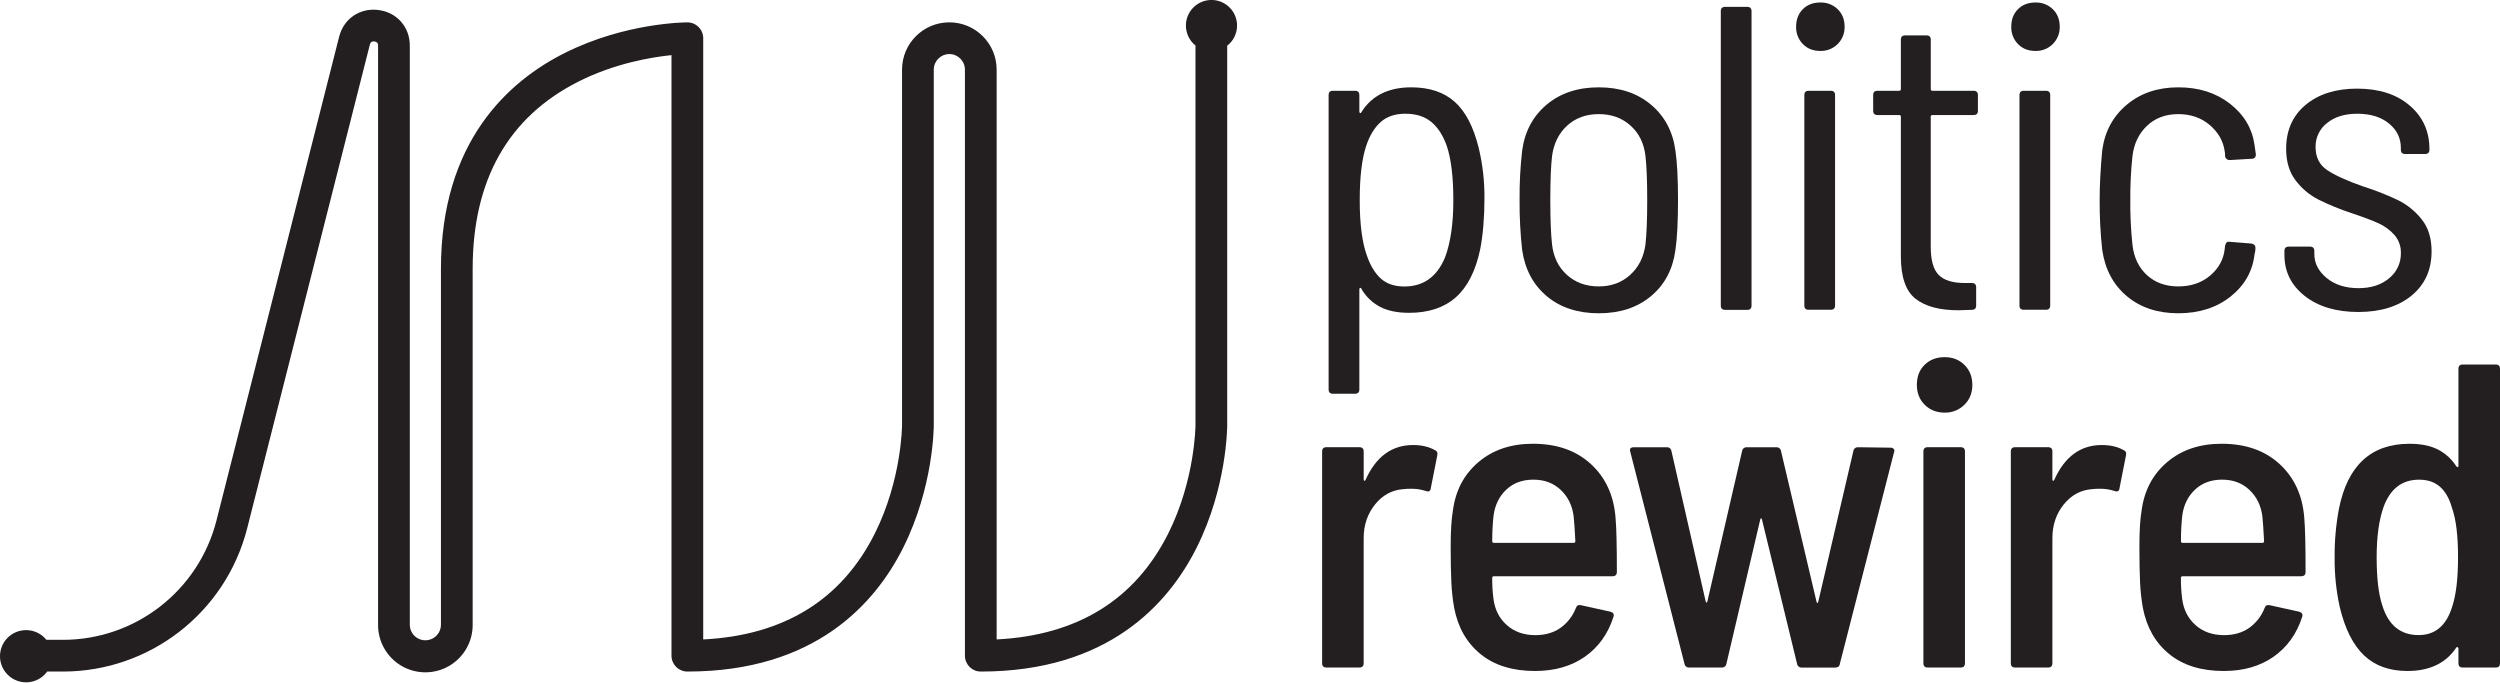
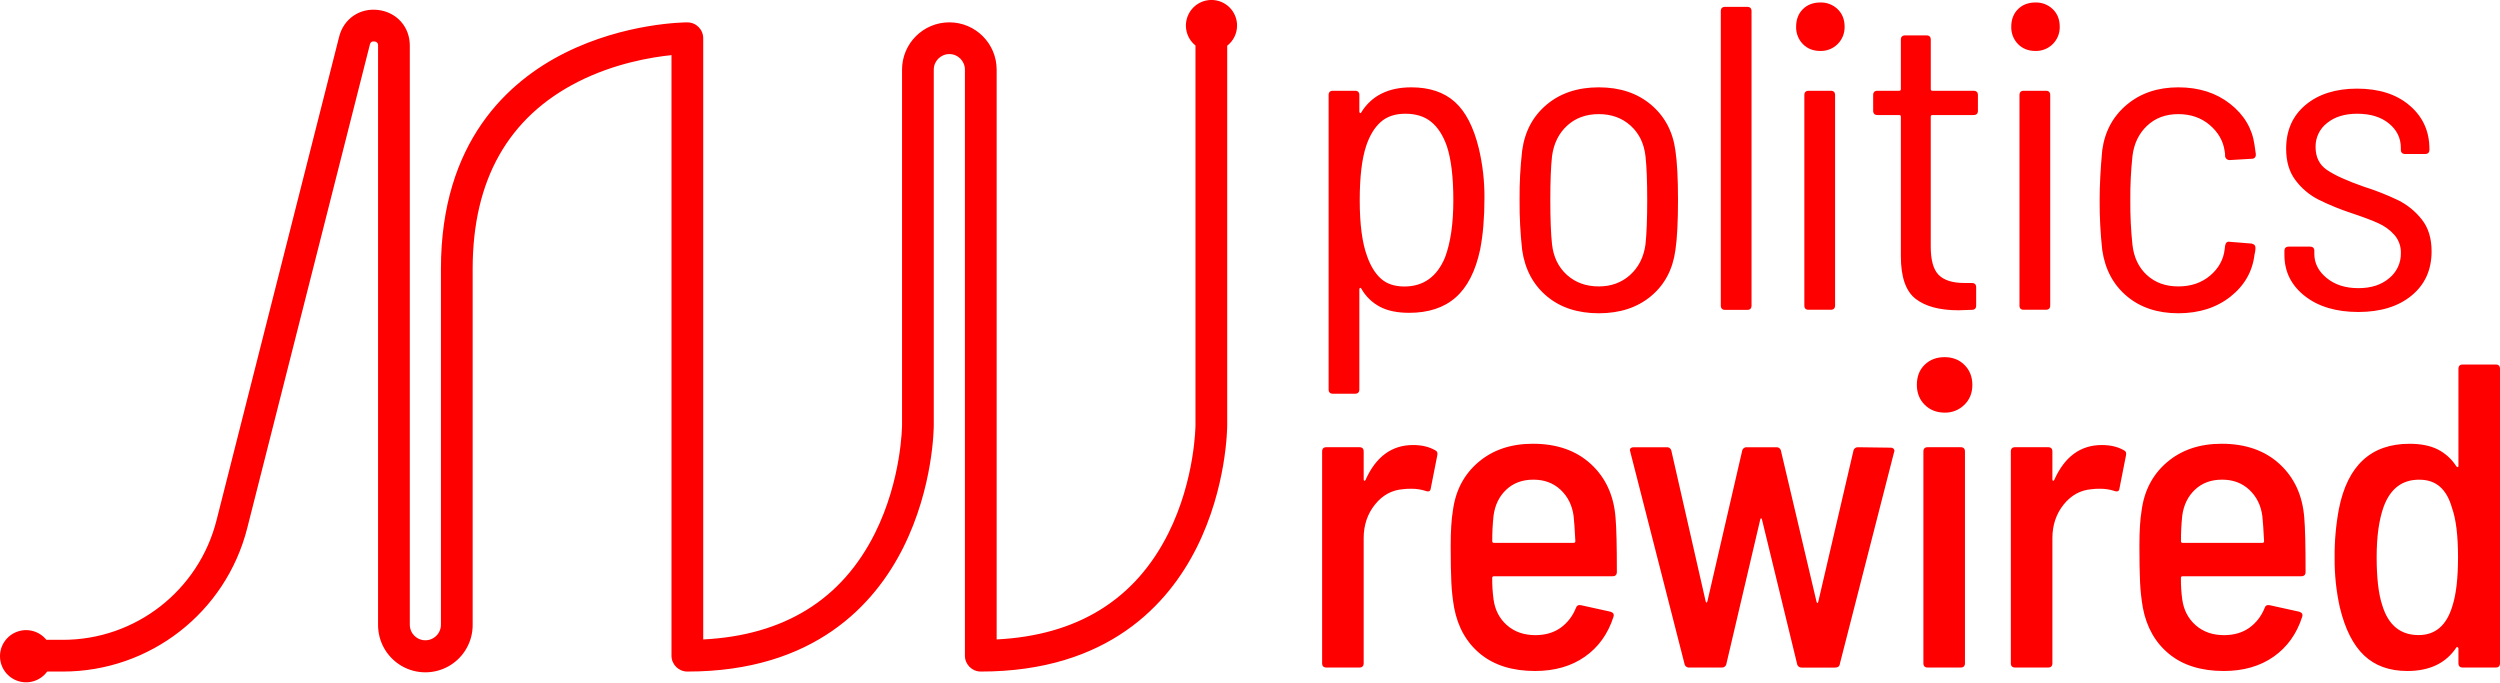
<svg xmlns="http://www.w3.org/2000/svg" viewBox="0 0 2234.51 609.85">
  <defs>
-     <style>.cls-1{fill:#231f20;}</style>
+     <style>
+       .cls-1{fill:red}
+     </style>
  </defs>
  <g id="Layer_2" data-name="Layer 2">
    <g id="Layer_2-2" data-name="Layer 2">
-       <path class="cls-1" d="M1326.81,177.11q0,26.31-3.87,46-6.2,29-21.86,42.75t-41.59,13.74q-15.87,0-26.12-5.42a41.26,41.26,0,0,1-16.44-15.86c-.26-.78-.65-1.1-1.16-1s-.78.58-.78,1.35v89.38q0,3.87-3.87,3.87h-19.73q-3.87,0-3.87-3.87V85q0-3.87,3.87-3.87h19.73q3.87,0,3.87,3.87v14.7c0,.78.26,1.23.78,1.36s.9-.2,1.16-1q13.92-22,44.49-22,24.38,0,38.89,13t21.47,41.59A186.73,186.73,0,0,1,1326.81,177.11ZM1299,179q0-30.94-5.8-48.36-5-14.31-13.93-21.67T1256,101.66q-13.56,0-21.87,7.35t-13,21.28q-5.81,17.42-5.8,48.75,0,32.11,6.58,49.91,4.63,13.16,12.38,20.12t20.89,7q25.55,0,36.37-25.93Q1299,210.39,1299,179Z" />
-       <path class="cls-1" d="M1382.52,264.74q-18.18-15.28-22-41.2a381,381,0,0,1-2.32-44.89,361.3,361.3,0,0,1,2.32-44.11q3.48-25.53,21.86-41T1429,78.06q28.24,0,46.63,15.47t21.86,41q2.31,15.48,2.32,44.11,0,29.41-2.32,44.89-3.5,25.92-21.86,41.2T1429,280Q1400.71,280,1382.52,264.74Zm74.48-19q11.41-10.25,13.74-27.27,1.54-14.31,1.55-39.47,0-25.53-1.55-39.47-1.93-17-13.35-27.27T1429,102q-17,0-28.24,10.26t-13.54,27.27q-1.56,13.94-1.55,39.47t1.55,39.47q1.92,17,13.34,27.27T1429,256Q1445.59,256,1457,245.78Z" />
-       <path class="cls-1" d="M1538.06,273.06V10q0-3.87,3.87-3.87h19.73q3.87,0,3.87,3.87v263.1q0,3.87-3.87,3.87h-19.73Q1538.06,276.93,1538.06,273.06Z" />
-       <path class="cls-1" d="M1611.38,39.36a21.33,21.33,0,0,1-6-15.47q0-9.67,6-15.67t15.67-6a21.33,21.33,0,0,1,15.47,6q6.2,6,6.2,15.67a21.17,21.17,0,0,1-21.67,21.66Q1617.38,45.55,1611.38,39.36Zm1.35,233.7V85q0-3.87,3.87-3.87h19.73q3.87,0,3.87,3.87v188q0,3.87-3.87,3.87H1616.6Q1612.73,276.93,1612.73,273.06Z" />
-       <path class="cls-1" d="M1764,102.82h-36.75a1.37,1.37,0,0,0-1.55,1.55V220.44q0,18.19,7.16,25.34t23,7.16h6.58q3.85,0,3.86,3.87v16.25q0,3.87-3.86,3.87l-12,.39q-25.15,0-38.3-10.26T1699,229V104.37a1.37,1.37,0,0,0-1.55-1.55h-19.34q-3.87,0-3.87-3.87V85q0-3.87,3.87-3.87h19.34A1.37,1.37,0,0,0,1699,79.6V35.5q0-3.87,3.87-3.87h19q3.87,0,3.87,3.87V79.6a1.36,1.36,0,0,0,1.55,1.55H1764q3.87,0,3.87,3.87V99Q1767.88,102.82,1764,102.82Z" />
-       <path class="cls-1" d="M1803.67,39.36a21.28,21.28,0,0,1-6-15.47q0-9.67,6-15.67t15.67-6a21.34,21.34,0,0,1,15.47,6q6.2,6,6.19,15.67a21.16,21.16,0,0,1-21.66,21.66Q1809.67,45.55,1803.67,39.36Zm1.35,233.7V85q0-3.87,3.87-3.87h19.73q3.87,0,3.87,3.87v188q0,3.87-3.87,3.87h-19.73Q1805,276.93,1805,273.06Z" />
-       <path class="cls-1" d="M1901,264.74q-18.18-15.28-22-41.2a387.33,387.33,0,0,1-2.32-44.89q0-19.72,2.32-44.49,3.48-25.15,22-40.63t46-15.47q27.46,0,46.23,14.7t21.86,36.76l1.16,8.12v.77a3.31,3.31,0,0,1-3.48,3.49l-19.73,1.16a4,4,0,0,1-4.26-3.49,18.2,18.2,0,0,0-.38-4.64q-2-13.53-13.35-23.21T1947,102q-17,0-28,10.45t-13,27.08a347.64,347.64,0,0,0-1.93,39.47,351.47,351.47,0,0,0,1.93,39.85q1.93,17,13,27.09T1947,256q17,0,28.43-9.68t13-23.6l.38-3.09q.78-4.26,4.26-3.49l19.34,1.55q3.49.78,3.49,3.48v1.55a20.89,20.89,0,0,1-.78,4.64q-2.7,22.85-21.47,37.73T1947,280Q1919.15,280,1901,264.74Z" />
-       <path class="cls-1" d="M2060,264.55q-18.18-14.31-18.18-36.76v-3.48q0-3.87,3.87-3.87h19c2.57,0,3.87,1.29,3.87,3.87V227q0,12.39,11,21.47t28.44,9.09q17,0,27.47-8.9a28.2,28.2,0,0,0,10.45-22.44,23.74,23.74,0,0,0-5.8-16.25,42.09,42.09,0,0,0-14.32-10.44q-8.52-3.87-23.6-8.9A224.3,224.3,0,0,1,2072,178.27a59.16,59.16,0,0,1-20.31-17.22q-8.32-11-8.32-28.05,0-24.77,17.41-39.27t46-14.51q29.4,0,47,15.09T2171.43,133v.77c0,2.58-1.3,3.87-3.87,3.87h-17.8q-3.87,0-3.87-3.87v-1.55q0-13.14-10.64-21.86t-28.44-8.7q-16.64,0-26.89,8.32a26.37,26.37,0,0,0-10.25,21.47q0,13.55,10.25,20.51t32.31,14.7A235.47,235.47,0,0,1,2143.57,179a61.83,61.83,0,0,1,21.08,17.22q8.71,11,8.71,28.44,0,24.77-17.8,39.46T2108,278.86Q2078.18,278.86,2060,264.55Z" />
-       <path class="cls-1" d="M1282.7,402.41c1.8.78,2.45,2.32,1.94,4.64l-5.81,29.41c-.26,2.58-1.8,3.36-4.64,2.32a40.2,40.2,0,0,0-12.77-1.93,51,51,0,0,0-7.35.38Q1239,438.4,1228.92,451t-10.06,30V592.77c0,2.59-1.29,3.87-3.87,3.87h-29.4c-2.58,0-3.87-1.28-3.87-3.87V403.57c0-2.57,1.29-3.87,3.87-3.87H1215c2.58,0,3.87,1.3,3.87,3.87v24.77c0,.77.19,1.22.58,1.35s.71-.06,1-.58q13.92-31.33,42.56-31.34Q1274.58,397.77,1282.7,402.41Z" />
-       <path class="cls-1" d="M1394.71,561.24a39.3,39.3,0,0,0,13.74-17.6q1.15-3.5,4.64-2.71l26.31,5.8q3.87,1.15,2.71,4.64-7.35,22.85-25.54,35.6t-44.49,12.77q-30.18,0-48.75-15.09t-23.6-41.4a178.37,178.37,0,0,1-2.52-23q-.59-12.19-.58-32.31,0-19.74,1.94-31.34,3.48-27.07,22.82-43.53t48.75-16.44q32.11,0,51.85,18.18t22,48q1.17,13.16,1.17,48.37c0,2.58-1.3,3.86-3.87,3.86h-106a1.37,1.37,0,0,0-1.55,1.55,134.67,134.67,0,0,0,1.17,19q1.92,14.32,12,23.22t25.54,8.89Q1385.61,567.62,1394.71,561.24Zm-48.36-123.62q-9.48,8.91-11.41,23.22a205.77,205.77,0,0,0-1.17,22.82,1.37,1.37,0,0,0,1.55,1.55h71.19a1.37,1.37,0,0,0,1.55-1.55q-.78-15.46-1.55-22.44-1.93-14.31-11.6-23.41t-24.38-9.09Q1355.83,428.72,1346.35,437.62Z" />
-       <path class="cls-1" d="M1505.57,593.16,1457.2,404l-.38-1.55c0-1.8,1.16-2.71,3.48-2.71h29.41a4,4,0,0,1,4.25,3.49l30.57,134.26c.25.77.51,1.16.77,1.16s.52-.39.78-1.16l31-134.26a4,4,0,0,1,4.25-3.49h26.31a4,4,0,0,1,4.26,3.49l31.73,134.64c.25.78.51,1.16.77,1.16s.52-.38.77-1.16l31.35-134.64a4,4,0,0,1,4.25-3.49l29,.39a3.58,3.58,0,0,1,2.9,1.16,2.9,2.9,0,0,1,.19,3.1l-48.36,188.81q-.39,3.48-4.26,3.48h-29.79a4,4,0,0,1-4.25-3.48l-31.34-128.84c-.26-.78-.52-1.16-.78-1.16s-.52.38-.77,1.16L1543.1,593.16a4,4,0,0,1-4.26,3.48h-29A4,4,0,0,1,1505.57,593.16Z" />
-       <path class="cls-1" d="M1720.3,361.79q-7-7-7-17.8,0-11.22,7-18t17.8-6.77q10.83,0,17.8,7t7,17.8q0,10.83-7.15,17.8a24.3,24.3,0,0,1-17.61,7Q1727.27,368.75,1720.3,361.79Zm-1.16,231V403.57c0-2.57,1.29-3.87,3.87-3.87h29.41c2.57,0,3.87,1.3,3.87,3.87v189.2c0,2.59-1.3,3.87-3.87,3.87H1723C1720.43,596.64,1719.14,595.36,1719.14,592.77Z" />
-       <path class="cls-1" d="M1898.28,402.41c1.8.78,2.45,2.32,1.93,4.64l-5.8,29.41c-.26,2.58-1.81,3.36-4.64,2.32a40.2,40.2,0,0,0-12.77-1.93,50.93,50.93,0,0,0-7.35.38q-15.09,1.17-25.15,13.74t-10.06,30V592.77c0,2.59-1.29,3.87-3.87,3.87h-29.41c-2.58,0-3.87-1.28-3.87-3.87V403.57c0-2.57,1.29-3.87,3.87-3.87h29.41c2.58,0,3.87,1.3,3.87,3.87v24.77c0,.77.19,1.22.58,1.35s.71-.06,1-.58q13.92-31.33,42.56-31.34Q1890.16,397.77,1898.28,402.41Z" />
-       <path class="cls-1" d="M2010.29,561.24a39.3,39.3,0,0,0,13.74-17.6q1.15-3.5,4.64-2.71l26.31,5.8c2.57.77,3.48,2.32,2.71,4.64q-7.36,22.85-25.54,35.6t-44.49,12.77q-30.18,0-48.75-15.09t-23.61-41.4a180.2,180.2,0,0,1-2.51-23q-.58-12.19-.58-32.31,0-19.74,1.93-31.34,3.48-27.07,22.83-43.53t48.75-16.44q32.12,0,51.85,18.18t22,48q1.17,13.16,1.16,48.37c0,2.58-1.29,3.86-3.87,3.86h-106a1.37,1.37,0,0,0-1.55,1.55,136.32,136.32,0,0,0,1.16,19q1.93,14.32,12,23.22t25.53,8.89Q2001.2,567.62,2010.29,561.24Zm-48.36-123.62q-9.5,8.91-11.42,23.22a208.35,208.35,0,0,0-1.16,22.82,1.37,1.37,0,0,0,1.55,1.55h71.19a1.37,1.37,0,0,0,1.55-1.55q-.78-15.46-1.55-22.44-1.93-14.31-11.61-23.41t-24.37-9.09Q1971.4,428.72,1961.93,437.62Z" />
-       <path class="cls-1" d="M2201.23,325.8h29.41c2.57,0,3.87,1.3,3.87,3.87v263.1c0,2.59-1.3,3.87-3.87,3.87h-29.41c-2.58,0-3.87-1.28-3.87-3.87V579.62a1.24,1.24,0,0,0-.77-1.16.76.76,0,0,0-1.16.38q-13.93,20.89-43.72,20.9-24,0-38.69-13.93t-21.67-42.95a195.84,195.84,0,0,1-4.65-44.11,226.26,226.26,0,0,1,3.87-44.1q11.61-58,63.07-58,15.09,0,25.15,5a42.37,42.37,0,0,1,16.64,15.09,2.07,2.07,0,0,0,1.35.77c.39,0,.58-.39.58-1.16V329.67C2197.36,327.1,2198.65,325.8,2201.23,325.8ZM2197,498q0-29-5.42-44.11-3.48-12.37-10.64-18.76t-18.77-6.39q-22.83,0-31.72,24.38-6.19,17.41-6.19,44.88,0,27.85,5,42.95,8.11,26.7,32.5,26.69,22.42,0,30.18-25.92Q2197,526.23,2197,498Z" />
-       <path class="cls-1" d="M1105.69,22.85a22.86,22.86,0,1,0-37.17,17.81V380c0,.48-.28,48.72-24.26,96.69C1014.58,536,963,567.89,890.81,571.53V62.25a42.28,42.28,0,0,0-84.56,0V380c0,.48-.27,48.72-24.26,96.69-29.67,59.35-81.26,91.21-153.45,94.85V34.15A14.18,14.18,0,0,0,614.36,20c-2.24,0-55.48.31-109.37,27.25-50.58,25.29-110.88,79.3-110.88,193V558a13.92,13.92,0,1,1-27.83,0V40.76c0-16.67-11.56-29.76-28.11-31.83s-31,7.78-35.07,24L193.54,465A141.62,141.62,0,0,1,56.14,571.88H41.46a23.32,23.32,0,1,0,.72,28.36h14A170,170,0,0,0,221,471.94L330.59,39.85c.25-1,.81-3.18,4.07-2.78s3.26,2.71,3.26,3.69V558a42.28,42.28,0,1,0,84.55,0V240.22c0-79.28,31.75-135.53,94.36-167.21,32.36-16.37,65.24-21.88,83.35-23.74V586.06a14.18,14.18,0,0,0,14.18,14.18c113.7,0,167.71-60.29,193-110.87,26.95-53.9,27.25-107.14,27.25-109.38V62.25a13.92,13.92,0,0,1,27.84,0V586.06a14.18,14.18,0,0,0,14.18,14.18c113.69,0,167.71-60.29,193-110.87,26.94-53.9,27.25-107.14,27.25-109.38V40.87A22.79,22.79,0,0,0,1105.69,22.85Z" />
+       <path class="cls-1" d="M1326.81 177.11q0 26.31-3.87 46-6.2 29-21.86 42.75t-41.59 13.74q-15.87 0-26.12-5.42a41.26 41.26 0 0 1-16.44-15.86c-.26-.78-.65-1.1-1.16-1s-.78.58-.78 1.35v89.38q0 3.87-3.87 3.87h-19.73q-3.87 0-3.87-3.87V85q0-3.87 3.87-3.87h19.73q3.87 0 3.87 3.87v14.7c0 .78.26 1.23.78 1.36s.9-.2 1.16-1q13.92-22 44.49-22 24.38 0 38.89 13t21.47 41.59a186.73 186.73 0 0 1 5.03 44.46zM1299 179q0-30.94-5.8-48.36-5-14.31-13.93-21.67t-23.27-7.31q-13.56 0-21.87 7.35t-13 21.28q-5.81 17.42-5.8 48.75 0 32.11 6.58 49.91 4.63 13.16 12.38 20.12t20.89 7q25.55 0 36.37-25.93Q1299 210.39 1299 179zM1382.52 264.74q-18.18-15.28-22-41.2a381 381 0 0 1-2.32-44.89 361.3 361.3 0 0 1 2.32-44.11q3.48-25.53 21.86-41T1429 78.06q28.24 0 46.63 15.47t21.86 41q2.31 15.48 2.32 44.11 0 29.41-2.32 44.89-3.5 25.92-21.86 41.2T1429 280q-28.29 0-46.48-15.26zm74.48-19q11.41-10.25 13.74-27.27 1.54-14.31 1.55-39.47 0-25.53-1.55-39.47-1.93-17-13.35-27.27T1429 102q-17 0-28.24 10.26t-13.54 27.27q-1.56 13.94-1.55 39.47t1.55 39.47q1.92 17 13.34 27.27T1429 256q16.59 0 28-10.22zM1538.06 273.06V10q0-3.87 3.87-3.87h19.73q3.87 0 3.87 3.87v263.1q0 3.87-3.87 3.87h-19.73q-3.87-.04-3.87-3.91zM1611.38 39.36a21.33 21.33 0 0 1-6-15.47q0-9.67 6-15.67t15.67-6a21.33 21.33 0 0 1 15.47 6q6.2 6 6.2 15.67a21.17 21.17 0 0 1-21.67 21.66q-9.67 0-15.67-6.19zm1.35 233.7V85q0-3.87 3.87-3.87h19.73q3.87 0 3.87 3.87v188q0 3.87-3.87 3.87h-19.73q-3.87.06-3.87-3.81zM1764 102.82h-36.75a1.37 1.37 0 0 0-1.55 1.55v116.07q0 18.19 7.16 25.34t23 7.16h6.58q3.85 0 3.86 3.87v16.25q0 3.87-3.86 3.87l-12 .39q-25.15 0-38.3-10.26T1699 229V104.37a1.37 1.37 0 0 0-1.55-1.55h-19.34q-3.87 0-3.87-3.87V85q0-3.87 3.87-3.87h19.34a1.37 1.37 0 0 0 1.55-1.53V35.5q0-3.87 3.87-3.87h19q3.87 0 3.87 3.87v44.1a1.36 1.36 0 0 0 1.55 1.55H1764q3.87 0 3.87 3.87V99q.01 3.82-3.87 3.82zM1803.67 39.36a21.28 21.28 0 0 1-6-15.47q0-9.67 6-15.67t15.67-6a21.34 21.34 0 0 1 15.47 6q6.2 6 6.19 15.67a21.16 21.16 0 0 1-21.66 21.66q-9.67 0-15.67-6.19zm1.35 233.7V85q0-3.87 3.87-3.87h19.73q3.87 0 3.87 3.87v188q0 3.87-3.87 3.87h-19.73q-3.89.06-3.89-3.81zM1901 264.74q-18.18-15.28-22-41.2a387.33 387.33 0 0 1-2.32-44.89q0-19.72 2.32-44.49 3.48-25.15 22-40.63t46-15.47q27.46 0 46.23 14.7t21.86 36.76l1.16 8.12v.77a3.31 3.31 0 0 1-3.48 3.49l-19.73 1.16a4 4 0 0 1-4.26-3.49 18.2 18.2 0 0 0-.38-4.64q-2-13.53-13.35-23.21T1947 102q-17 0-28 10.45t-13 27.08a347.64 347.64 0 0 0-1.93 39.47 351.47 351.47 0 0 0 1.93 39.85q1.93 17 13 27.09t28 10.06q17 0 28.43-9.68t13-23.6l.38-3.09q.78-4.26 4.26-3.49l19.34 1.55q3.49.78 3.49 3.48v1.55a20.89 20.89 0 0 1-.78 4.64q-2.7 22.85-21.47 37.73T1947 280q-27.85 0-46-15.26zM2060 264.55q-18.18-14.31-18.18-36.76v-3.48q0-3.87 3.87-3.87h19c2.57 0 3.87 1.29 3.87 3.87V227q0 12.39 11 21.47t28.44 9.09q17 0 27.47-8.9a28.2 28.2 0 0 0 10.45-22.44 23.74 23.74 0 0 0-5.8-16.25 42.09 42.09 0 0 0-14.32-10.44q-8.52-3.87-23.6-8.9a224.3 224.3 0 0 1-30.2-12.36 59.16 59.16 0 0 1-20.31-17.22q-8.32-11-8.32-28.05 0-24.77 17.41-39.27t46-14.51q29.4 0 47 15.09t17.65 38.69v.77c0 2.58-1.3 3.87-3.87 3.87h-17.8q-3.87 0-3.87-3.87v-1.55q0-13.14-10.64-21.86t-28.44-8.7q-16.64 0-26.89 8.32a26.37 26.37 0 0 0-10.25 21.47q0 13.55 10.25 20.51t32.31 14.7a235.47 235.47 0 0 1 31.34 12.34 61.83 61.83 0 0 1 21.08 17.22q8.71 11 8.71 28.44 0 24.77-17.8 39.46T2108 278.86q-29.82 0-48-14.31zM1282.7 402.41c1.8.78 2.45 2.32 1.94 4.64l-5.81 29.41c-.26 2.58-1.8 3.36-4.64 2.32a40.2 40.2 0 0 0-12.77-1.93 51 51 0 0 0-7.35.38Q1239 438.4 1228.92 451t-10.06 30v111.77c0 2.59-1.29 3.87-3.87 3.87h-29.4c-2.58 0-3.87-1.28-3.87-3.87v-189.2c0-2.57 1.29-3.87 3.87-3.87H1215c2.58 0 3.87 1.3 3.87 3.87v24.77c0 .77.19 1.22.58 1.35s.71-.06 1-.58q13.92-31.33 42.56-31.34 11.57 0 19.69 4.64zM1394.71 561.24a39.3 39.3 0 0 0 13.74-17.6q1.15-3.5 4.64-2.71l26.31 5.8q3.87 1.15 2.71 4.64-7.35 22.85-25.54 35.6t-44.49 12.77q-30.18 0-48.75-15.09t-23.6-41.4a178.37 178.37 0 0 1-2.52-23q-.59-12.19-.58-32.31 0-19.74 1.94-31.34 3.48-27.07 22.82-43.53t48.75-16.44q32.11 0 51.85 18.18t22 48q1.17 13.16 1.17 48.37c0 2.58-1.3 3.86-3.87 3.86h-106a1.37 1.37 0 0 0-1.55 1.55 134.67 134.67 0 0 0 1.17 19q1.92 14.32 12 23.22t25.54 8.89q13.16-.08 22.26-6.46zm-48.36-123.62q-9.48 8.91-11.41 23.22a205.77 205.77 0 0 0-1.17 22.82 1.37 1.37 0 0 0 1.55 1.55h71.19a1.37 1.37 0 0 0 1.55-1.55q-.78-15.46-1.55-22.44-1.93-14.31-11.6-23.41t-24.38-9.09q-14.7 0-24.18 8.9zM1505.57 593.16 1457.2 404l-.38-1.55c0-1.8 1.16-2.71 3.48-2.71h29.41a4 4 0 0 1 4.25 3.49l30.57 134.26c.25.77.51 1.16.77 1.16s.52-.39.78-1.16l31-134.26a4 4 0 0 1 4.25-3.49h26.31a4 4 0 0 1 4.26 3.49l31.73 134.64c.25.78.51 1.16.77 1.16s.52-.38.77-1.16l31.35-134.64a4 4 0 0 1 4.25-3.49l29 .39a3.58 3.58 0 0 1 2.9 1.16 2.9 2.9 0 0 1 .19 3.1L1644.5 593.2q-.39 3.48-4.26 3.48h-29.79a4 4 0 0 1-4.25-3.48l-31.34-128.84c-.26-.78-.52-1.16-.78-1.16s-.52.38-.77 1.16l-30.21 128.8a4 4 0 0 1-4.26 3.48h-29a4 4 0 0 1-4.27-3.48zM1720.3 361.79q-7-7-7-17.8 0-11.22 7-18t17.8-6.77q10.83 0 17.8 7t7 17.8q0 10.83-7.15 17.8a24.3 24.3 0 0 1-17.61 7q-10.87-.07-17.84-7.03zm-1.16 231V403.57c0-2.57 1.29-3.87 3.87-3.87h29.41c2.57 0 3.87 1.3 3.87 3.87v189.2c0 2.59-1.3 3.87-3.87 3.87H1723c-2.57 0-3.86-1.28-3.86-3.87zM1898.28 402.41c1.8.78 2.45 2.32 1.93 4.64l-5.8 29.41c-.26 2.58-1.81 3.36-4.64 2.32a40.2 40.2 0 0 0-12.77-1.93 50.93 50.93 0 0 0-7.35.38q-15.09 1.17-25.15 13.74t-10.06 30v111.8c0 2.59-1.29 3.87-3.87 3.87h-29.41c-2.58 0-3.87-1.28-3.87-3.87v-189.2c0-2.57 1.29-3.87 3.87-3.87h29.41c2.58 0 3.87 1.3 3.87 3.87v24.77c0 .77.19 1.22.58 1.35s.71-.06 1-.58q13.92-31.33 42.56-31.34 11.58 0 19.7 4.64zM2010.29 561.24a39.3 39.3 0 0 0 13.74-17.6q1.15-3.5 4.64-2.71l26.31 5.8c2.57.77 3.48 2.32 2.71 4.64q-7.36 22.85-25.54 35.6t-44.49 12.77q-30.18 0-48.75-15.09t-23.61-41.4a180.2 180.2 0 0 1-2.51-23q-.58-12.19-.58-32.31 0-19.74 1.93-31.34 3.48-27.07 22.83-43.53t48.75-16.44q32.12 0 51.85 18.18t22 48q1.17 13.16 1.16 48.37c0 2.58-1.29 3.86-3.87 3.86h-106a1.37 1.37 0 0 0-1.55 1.55 136.32 136.32 0 0 0 1.16 19q1.93 14.32 12 23.22t25.53 8.89q13.2-.08 22.29-6.46zm-48.36-123.62q-9.5 8.91-11.42 23.22a208.35 208.35 0 0 0-1.16 22.82 1.37 1.37 0 0 0 1.55 1.55h71.19a1.37 1.37 0 0 0 1.55-1.55q-.78-15.46-1.55-22.44-1.93-14.31-11.61-23.41t-24.37-9.09q-14.71 0-24.18 8.9zM2201.23 325.8h29.41c2.57 0 3.87 1.3 3.87 3.87v263.1c0 2.59-1.3 3.87-3.87 3.87h-29.41c-2.58 0-3.87-1.28-3.87-3.87v-13.15a1.24 1.24 0 0 0-.77-1.16.76.76 0 0 0-1.16.38q-13.93 20.89-43.72 20.9-24 0-38.69-13.93t-21.67-42.95a195.84 195.84 0 0 1-4.65-44.11 226.26 226.26 0 0 1 3.87-44.1q11.61-58 63.07-58 15.09 0 25.15 5a42.37 42.37 0 0 1 16.64 15.09 2.07 2.07 0 0 0 1.35.77c.39 0 .58-.39.58-1.16v-86.68c0-2.57 1.29-3.87 3.87-3.87zM2197 498q0-29-5.42-44.11-3.48-12.37-10.64-18.76t-18.77-6.39q-22.83 0-31.72 24.38-6.19 17.41-6.19 44.88 0 27.85 5 42.95 8.11 26.7 32.5 26.69 22.42 0 30.18-25.92Q2197 526.23 2197 498zM1105.69 22.85a22.86 22.86 0 1 0-37.17 17.81V380c0 .48-.28 48.72-24.26 96.69-29.68 59.31-81.26 91.2-153.45 94.84V62.25a42.28 42.28 0 0 0-84.56 0V380c0 .48-.27 48.72-24.26 96.69-29.67 59.35-81.26 91.21-153.45 94.85V34.15A14.18 14.18 0 0 0 614.36 20c-2.24 0-55.48.31-109.37 27.25-50.58 25.29-110.88 79.3-110.88 193V558a13.92 13.92 0 1 1-27.83 0V40.76c0-16.67-11.56-29.76-28.11-31.83s-31 7.78-35.07 24L193.54 465a141.62 141.62 0 0 1-137.4 106.88H41.46a23.32 23.32 0 1 0 .72 28.36h14A170 170 0 0 0 221 471.94L330.59 39.85c.25-1 .81-3.18 4.07-2.78s3.26 2.71 3.26 3.69V558a42.28 42.28 0 1 0 84.55 0V240.22c0-79.28 31.75-135.53 94.36-167.21 32.36-16.37 65.24-21.88 83.35-23.74v536.79a14.18 14.18 0 0 0 14.18 14.18c113.7 0 167.71-60.29 193-110.87 26.95-53.9 27.25-107.14 27.25-109.38V62.25a13.92 13.92 0 0 1 27.84 0v523.81a14.18 14.18 0 0 0 14.18 14.18c113.69 0 167.71-60.29 193-110.87 26.94-53.9 27.25-107.14 27.25-109.38V40.87a22.79 22.79 0 0 0 8.81-18.02z" />
    </g>
  </g>
</svg>
